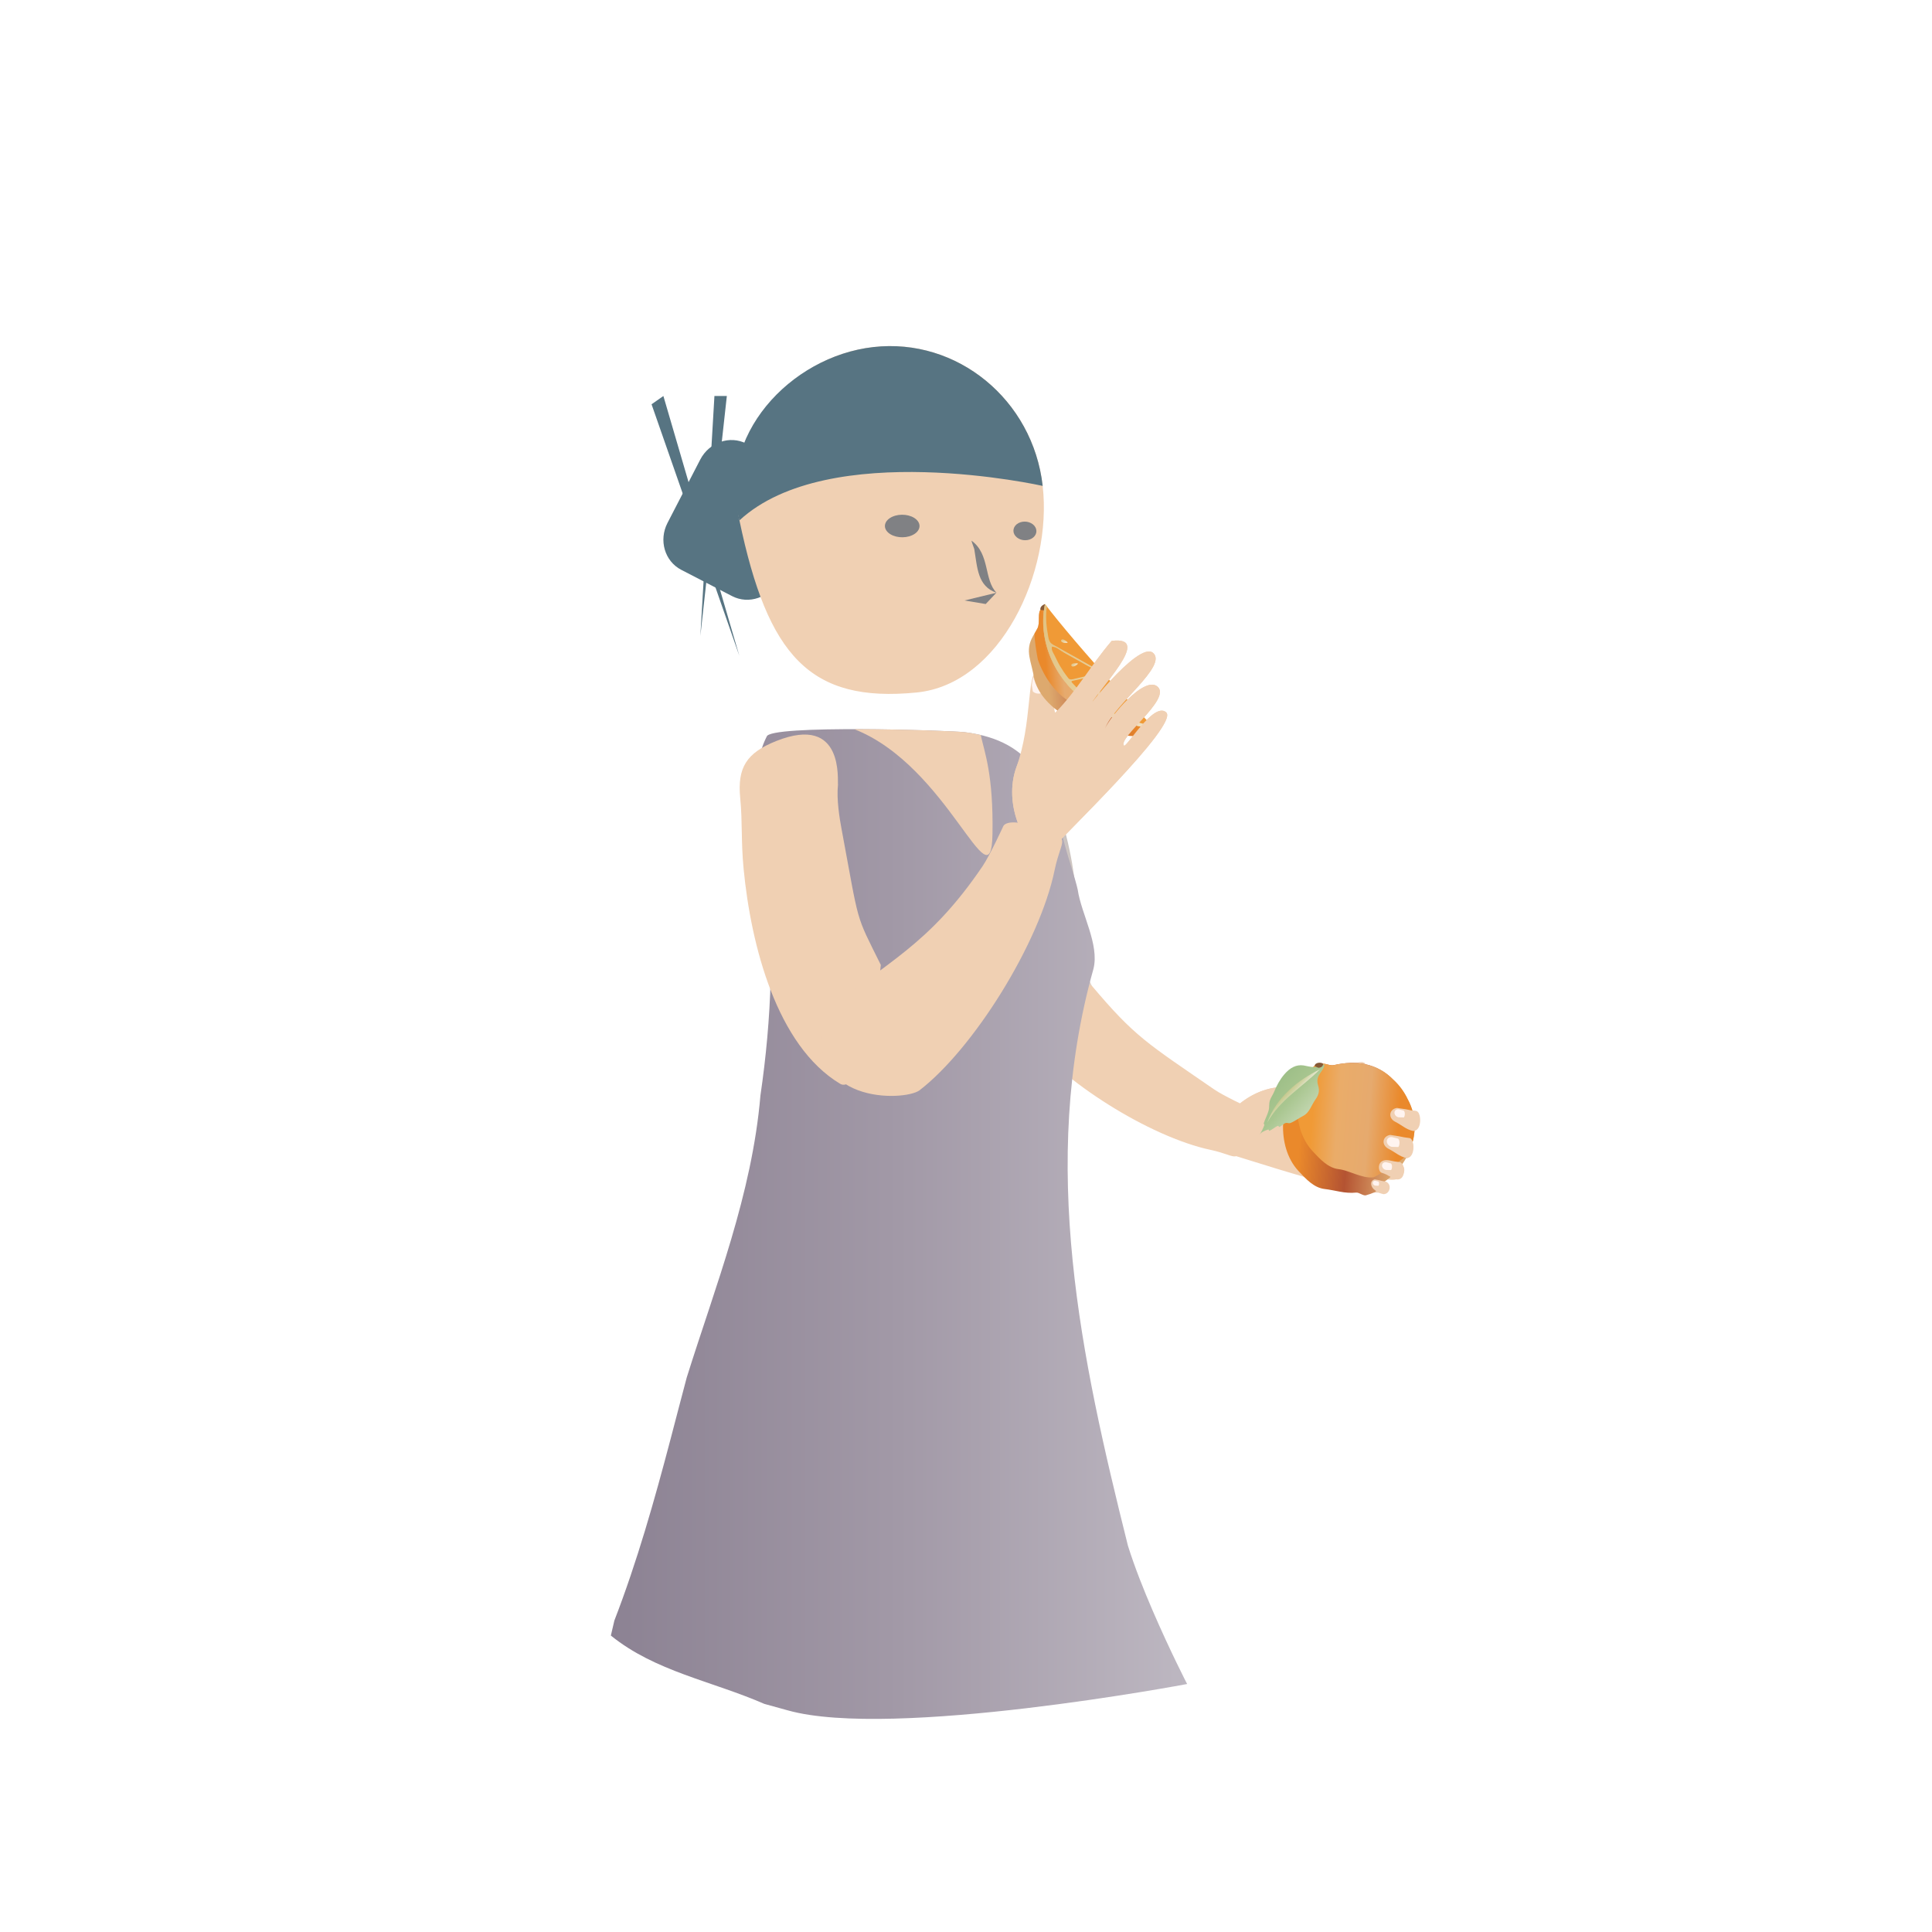
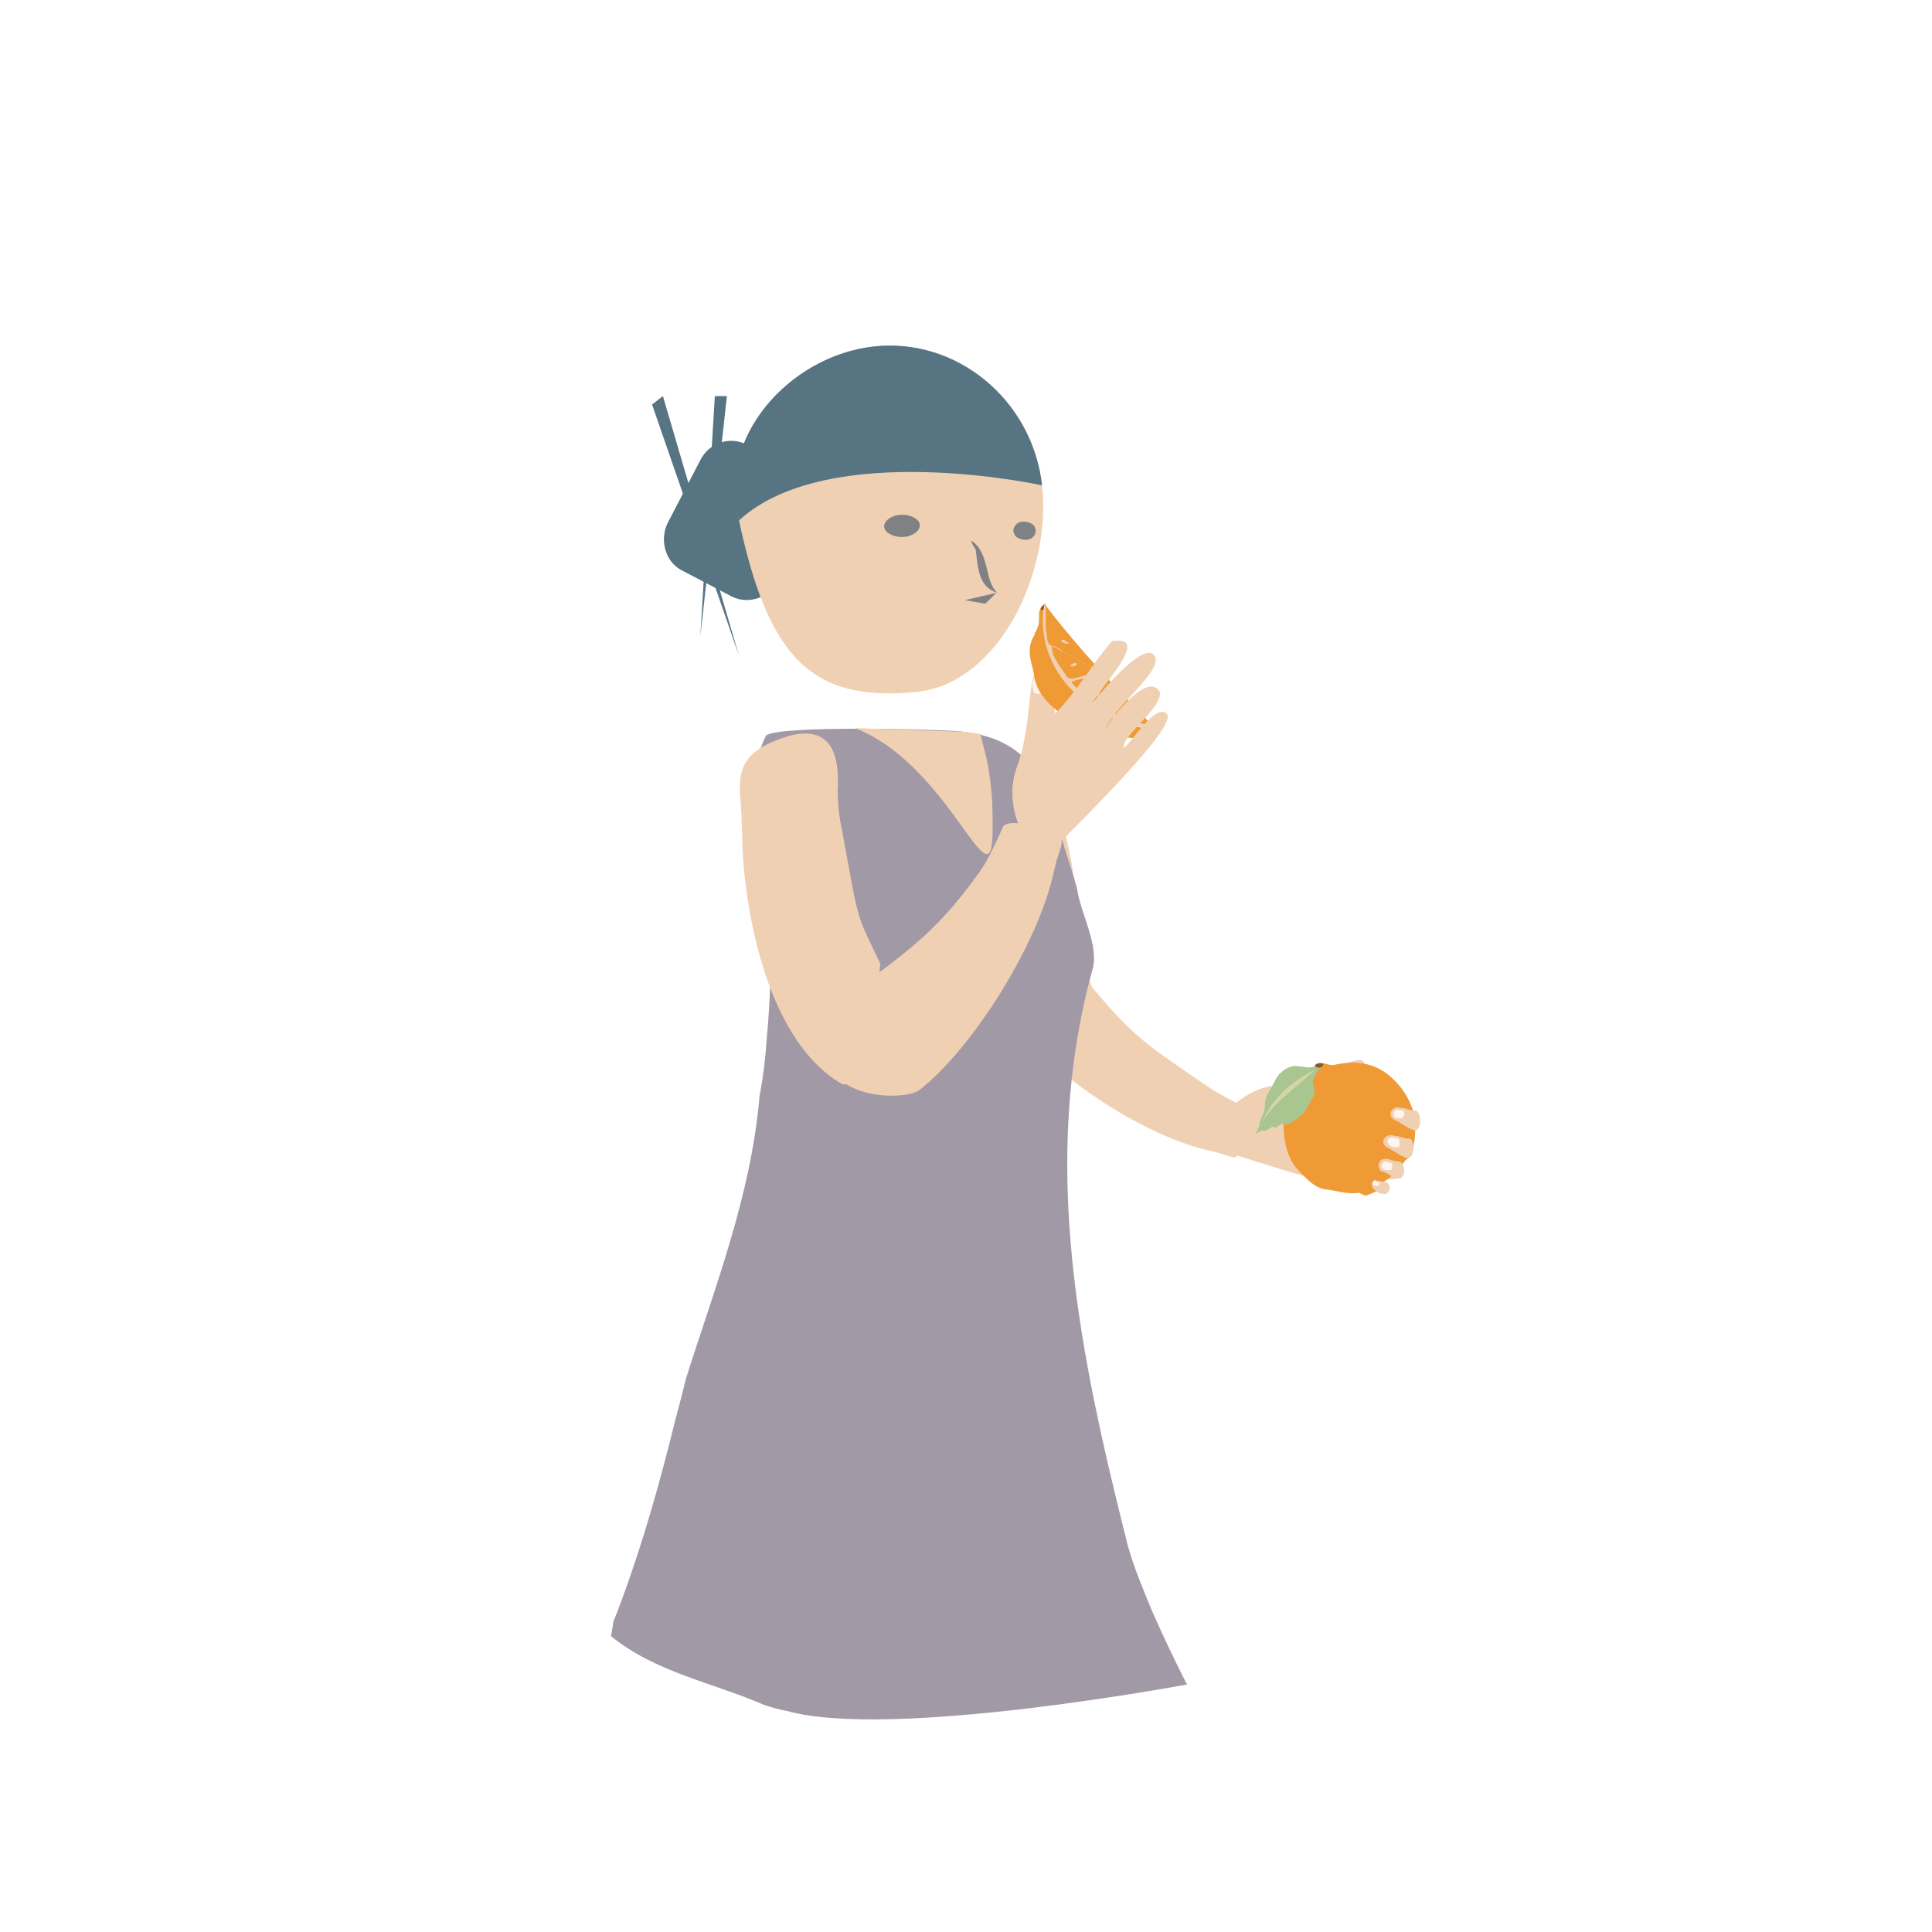
- <svg xmlns="http://www.w3.org/2000/svg" version="1.1" x="0px" y="0px" width="160px" height="160px" viewBox="0 0 160 160" enable-background="new 0 0 160 160" xml:space="preserve">
-   <linearGradient id="SVGID_1_" gradientUnits="userSpaceOnUse" x1="860.77" y1="-300.875" x2="872.15" y2="-300.875" gradientTransform="matrix(-0.9216 0.388 0.388 0.9216 1001.177 16.8659)">
-     <stop offset="0" style="stop-color:#B3B5B9" />
-     <stop offset="0.008" style="stop-color:#B5B6BA" />
-     <stop offset="0.097" style="stop-color:#CAC3C0" />
-     <stop offset="0.196" style="stop-color:#D9CCC4" />
-     <stop offset="0.315" style="stop-color:#E1D1C6" />
-     <stop offset="0.5" style="stop-color:#E4D3C7" />
-     <stop offset="0.731" style="stop-color:#E3D0C4" />
-     <stop offset="0.923" style="stop-color:#E0C7B9" />
-     <stop offset="1" style="stop-color:#DEC2B3" />
-   </linearGradient>
-   <path fill="url(#SVGID_1_)" d="M87.764,87.973c-6.157-3.702-9.077-14.558-8.389-19.213     c0.32-2.171,1.716-4.414,3.842-5.259c4.882-1.94,4.343,2.884,4.401,3.114     c-0,0.002,0.088,0.478,0.322,1.277c2.086,7.115,0.614,9.983,2.476,13.738     C89.835,87.464,88.787,88.588,87.764,87.973z" />
-   <path fill="#F0D0B3" d="M85.049,85.758c2.841,3.738,10.116,8.386,15.215,9.473     c2.379,0.508,2.062,1.286,2.932-1.095c0.623-1.701,0.387-2.285,0.17-2.434     c-0.002-0.002-2.047-0.954-2.806-1.476c-5.586-3.848-6.564-4.35-10.146-8.597     C84.132,79.975,84.27,84.692,85.049,85.758z" />
-   <path fill="#F0D0B3" d="M117.329,92.023c0.153,0.83,0.061,1.434-0.32,1.635     c-1.006,0.041-3.412-0.702-4.99-0.748c-0.654-0.248,3.184,0.45,4.77,1.467     c0.461,0.296,0.204,1.492-0.284,1.539c-1.501,0.148-4.31-0.884-4.962-1.079     c0.809,0.176,5.098,0.796,4.735,2.226c-0.473,1.868-4.919-1.009-5.26-0.309     c-0.125,0.252,4.127,0.485,3.807,1.746c-0.349,1.381-12.574-2.905-14.16-3.252     c-0.415-1.765,2.005-4.81,5.033-5.192c3.606-0.453,6.927-2.622,7.354-1.965     c0.961,1.478-1.672,2.126-2.206,2.73C113.268,91.559,117.329,92.023,117.329,92.023z" />
-   <path fill="#F0D0B3" d="M105.7,90.058c-1.174,0.149-2.254,0.698-3.116,1.418     c0.231,0.235,0.482,0.455,0.761,0.652c2.432,1.71,5.791,1.127,7.502-1.305     c0.534-0.604,3.167-1.252,2.206-2.73C112.627,87.435,109.306,89.605,105.7,90.058z" />
-   <path fill="#FFF4F0" d="M111.897,89.215l0.334,0.024c0.301-0.121,0.71-0.569,0.565-0.929     c-0.144-0.358-0.544-0.196-0.846-0.073l-0.376,0.272C111.503,88.64,111.541,89.105,111.897,89.215z" />
-   <linearGradient id="SVGID_2_" gradientUnits="userSpaceOnUse" x1="331.285" y1="118.581" x2="323.678" y2="120.805" gradientTransform="matrix(0.9364 0.3509 -0.3509 0.9364 -152.9791 -133.5536)">
-     <stop offset="0" style="stop-color:#DDA96E" />
-     <stop offset="0.158" style="stop-color:#D2915E" />
-     <stop offset="0.489" style="stop-color:#B55533" />
-     <stop offset="0.5" style="stop-color:#B45332" />
-     <stop offset="1" style="stop-color:#EA892B" />
-   </linearGradient>
-   <path fill="url(#SVGID_2_)" d="M116.569,91.011c1.394,2.524,0.168,5.599-2.174,7.017     c-0.215,0.13-0.316,0.608-0.549,0.707c-0.234,0.101-0.476,0.186-0.727,0.255     c-0.222,0.059-0.576-0.255-0.808-0.224c-0.946,0.099-1.743-0.2-2.614-0.298     c-0.873-0.102-1.519-0.796-2.167-1.495c-0.971-1.045-1.321-2.539-1.271-3.883     c0.248-1.271,0.496-2.54,1.468-3.312c0.17-0.123,0.326-0.25,0.473-0.377     c0.344-0.297,0.397-1.073,0.74-1.16c0.045-0.012,0.37-0.087,0.418-0.109     c0.382-0.143,0.733,0.164,1.123,0.073c1.764-0.404,3.55-0.184,4.921,1.223     C115.891,89.879,116.285,90.419,116.569,91.011z" />
-   <linearGradient id="SVGID_3_" gradientUnits="userSpaceOnUse" x1="331.211" y1="117.817" x2="324.336" y2="119.827" gradientTransform="matrix(0.9364 0.3509 -0.3509 0.9364 -152.9791 -133.5536)">
-     <stop offset="0" style="stop-color:#EA892B" />
-     <stop offset="0.058" style="stop-color:#E98F37" />
-     <stop offset="0.348" style="stop-color:#E6AA6E" />
-     <stop offset="0.708" style="stop-color:#EAAC69" />
-     <stop offset="1" style="stop-color:#F09A36" />
-   </linearGradient>
-   <path fill="url(#SVGID_3_)" d="M116.569,91.011c-0.284-0.592-0.678-1.132-1.168-1.583     c-1.371-1.407-3.156-1.627-4.921-1.223c-0.39,0.091-0.741-0.216-1.123-0.073     c-0.047,0.022-0.373,0.098-0.418,0.109c-0.342,0.088-0.395,0.863-0.74,1.16     c-0.104,0.088-0.213,0.178-0.329,0.267c-0.201,0.556-0.321,1.167-0.441,1.778     c-0.05,1.346,0.299,2.839,1.27,3.886c0.648,0.696,1.295,1.393,2.167,1.493     c0.871,0.099,1.912,0.78,2.859,0.68c0.234-0.031,1.625-0.992,1.84-1.121     c0.387-0.235,0.744-0.516,1.063-0.832C117.302,94.144,117.381,92.484,116.569,91.011z" />
-   <linearGradient id="SVGID_4_" gradientUnits="userSpaceOnUse" x1="50.227" y1="-1229.618" x2="53.772" y2="-1229.618" gradientTransform="matrix(-0.7399 -0.6727 0.6727 -0.7399 972.5626 -783.8265)">
-     <stop offset="0" style="stop-color:#C1D5AE" />
-     <stop offset="0.5" style="stop-color:#A9C690" />
-     <stop offset="1" style="stop-color:#9EBF88" />
-   </linearGradient>
-   <path fill="url(#SVGID_4_)" d="M105.521,90.41c-0.065,0.164-0.293,0.535-0.345,0.698     c-0.113,0.358-0.027,0.511-0.117,0.871c-0.068,0.272-0.307,0.749-0.391,1.016     c-0.043,0.141,0.081,0.072,0.029,0.211c-0.101,0.265-0.229,0.525-0.392,0.769     c0.154-0.23,0.442-0.337,0.708-0.428c0.106-0.035,0.037,0.138,0.127,0.1     c0.168-0.07,0.509-0.342,0.679-0.407c0.108-0.042,0.045,0.126,0.154,0.085     c0.095-0.034,0.362-0.275,0.457-0.309c0.211-0.075,0.249,0.057,0.458-0.023     c0.29-0.111,0.752-0.437,1.035-0.58c0.52-0.258,0.665-0.862,1.021-1.364     c0.307-0.431,0.337-0.773,0.219-1.148c-0.284-0.908,0.496-1.147,0.526-1.767     c-0.287,0.124-0.571,0.23-0.862,0.234c-0.305,0.004-0.579-0.088-0.868-0.133     c-0.611-0.093-1.136,0.197-1.597,0.739C105.988,89.413,105.725,89.903,105.521,90.41z" />
-   <linearGradient id="SVGID_5_" gradientUnits="userSpaceOnUse" x1="51.867" y1="-1229.312" x2="52.62" y2="-1229.312" gradientTransform="matrix(-0.7399 -0.6727 0.6727 -0.7399 972.5626 -783.8265)">
-     <stop offset="0" style="stop-color:#E5E7CE" />
-     <stop offset="0.5" style="stop-color:#D2D5A7" />
-     <stop offset="0.543" style="stop-color:#D1D4A4" />
-     <stop offset="1" style="stop-color:#C5C88D" />
-   </linearGradient>
-   <path fill="url(#SVGID_5_)" d="M109.318,88.553c-1.852,0.899-3.633,2.357-4.371,4.421     C105.99,91.074,107.85,90.03,109.318,88.553L109.318,88.553z" />
-   <path fill="#865936" d="M109.285,88.413c-0.112,0.074-0.415-0.146-0.415-0.146     c0.044-0.306,0.573-0.306,0.696-0.174C109.592,88.255,109.448,88.39,109.285,88.413z" />
-   <path fill="#F0D0B3" d="M117.306,92.016c-0.33-0.036-0.625-0.092-0.899-0.154     c-0.239-0.037-0.48-0.074-0.721-0.109c-0.643,0.105-0.755,0.828-0.148,1.143     c0.606,0.315,0.905,0.634,1.471,0.763C117.797,93.71,117.723,92.092,117.306,92.016z" />
-   <path fill="#F0D0B3" d="M116.747,94.253c-0.33-0.036-0.625-0.093-0.899-0.154     c-0.239-0.037-0.479-0.074-0.72-0.11c-0.644,0.105-0.754,0.828-0.148,1.143     c0.607,0.315,0.906,0.635,1.472,0.765C117.238,95.948,117.164,94.329,116.747,94.253z" />
-   <path fill="#F0D0B3" d="M115.939,96.248c-0.329-0.035-0.623-0.093-0.897-0.154     c-1.052-0.175-0.948,0.931-0.627,1.026c0.655,0.196,0.716,0.429,1.282,0.559     C116.485,97.729,116.358,96.324,115.939,96.248z" />
-   <path fill="#F0D0B3" d="M114.771,97.856c-0.219-0.029-0.415-0.074-0.597-0.125     c-0.159-0.032-0.159-0.031-0.32-0.06c-0.431,0.105-0.378,0.627,0.022,0.9     c0.4,0.274,0.307,0.213,0.683,0.322C115.084,98.927,115.331,98.102,114.771,97.856z" />
-   <path fill="#FFF4F0" d="M114.15,97.85l-0.24-0.059c-0.119-0.022-0.218,0.051-0.223,0.162     c-0.005,0.11,0.089,0.217,0.207,0.237l0.263,0.008C114.2,98.177,114.252,97.936,114.15,97.85z" />
-   <path fill="#FFF4F0" d="M115.188,96.349l-0.381-0.097c-0.188-0.033-0.346,0.083-0.355,0.258     c-0.007,0.176,0.142,0.345,0.33,0.379l0.417,0.011C115.268,96.867,115.352,96.485,115.188,96.349z" />
-   <path fill="#FFF4F0" d="M115.781,94.296l-0.482-0.123c-0.238-0.042-0.44,0.104-0.45,0.327     c-0.009,0.222,0.18,0.436,0.418,0.479l0.529,0.013C115.882,94.953,115.989,94.467,115.781,94.296z" />
-   <path fill="#FFF4F0" d="M116.244,91.972l-0.394-0.099c-0.194-0.035-0.359,0.083-0.367,0.265     c-0.007,0.182,0.146,0.357,0.341,0.391l0.432,0.011C116.326,92.508,116.414,92.113,116.244,91.972z" />
-   <path fill="#577482" d="M55.281,43.303c-0.744,1.438-0.234,3.178,1.137,3.887l4.218,2.181     c1.372,0.709,3.086,0.118,3.83-1.32l2.71-5.242c0.743-1.438,0.234-3.178-1.137-3.887     l-4.219-2.181c-1.371-0.709-3.086-0.118-3.829,1.32L55.281,43.303z" />
-   <path fill="#F0D0B3" d="M61.237,43.096c-1.469-7.032,4.151-13.566,11.089-14.354     c6.935-0.79,13.215,4.359,14.025,11.498c0.813,7.14-3.489,16.421-10.435,17.109     C67.07,58.226,63.581,54.311,61.237,43.096z" />
-   <path fill="#808184" d="M73.545,44.097c-0.454-0.422-0.298-1.005,0.35-1.301     c0.647-0.295,1.542-0.191,1.996,0.231c0.455,0.421,0.297,1.004-0.35,1.299     C74.894,44.622,73.999,44.519,73.545,44.097z" />
-   <path fill="#808184" d="M84.096,44.392c-0.298-0.355-0.189-0.833,0.243-1.068     c0.432-0.234,1.026-0.136,1.324,0.22c0.298,0.356,0.189,0.834-0.244,1.069     C84.987,44.847,84.394,44.748,84.096,44.392z" />
-   <linearGradient id="SVGID_6_" gradientUnits="userSpaceOnUse" x1="273.065" y1="101.369" x2="320.789" y2="101.369" gradientTransform="matrix(-1 0 0 1 371.3779 0)">
-     <stop offset="0" style="stop-color:#BDB7C1" />
-     <stop offset="0.5" style="stop-color:#A299A7" />
-     <stop offset="1" style="stop-color:#8C8293" />
-   </linearGradient>
-   <path fill="url(#SVGID_6_)" d="M50.589,135.45c3.676,2.977,8.34,3.754,12.711,5.659     c0.632,0.169,1.282,0.35,1.946,0.537c8.642,2.429,33.067-2.183,33.067-2.183     s-1.393-2.688-2.854-6.077c-0.731-1.695-1.479-3.565-2.047-5.372     c-3.866-15.462-7.4-31.62-2.856-47.779c0.505-2.02-1.01-4.545-1.303-6.552     c-0.156-0.76-0.874-2.942-1.053-3.647c-1.251-4.941-2.516-8.679-8.285-9.397     c-1.206-0.15-16.271-0.646-16.422,0.371c-0.001,0.007-1.199,2.062-0.837,5.656     c1.263,6.437,1.455,12.886,0.885,19.276c-0.142,1.598-0.333,3.192-0.565,4.782     c-0.697,8.195-3.727,15.769-6.105,23.359c-0.448,1.677-0.886,3.378-1.333,5.077     c-1.341,5.096-2.771,10.162-4.659,15.049C50.69,135.009,50.589,135.45,50.589,135.45z" />
-   <path fill="none" d="M65.815,60.513c-4.79,1.272-3.16,6.152-5.053,9.522" />
-   <path fill="#577482" d="M61.237,43.096c-1.927-6.915,4.151-13.566,11.089-14.354     c6.935-0.79,13.215,4.359,14.025,11.498C86.351,40.24,68.641,36.26,61.237,43.096z" />
-   <path fill="#808184" d="M80.462,44.778c1.54,1.126,1.009,3.251,2.071,4.313     c-1.594-0.531-1.594-2.125-1.848-3.623C80.535,45.057,80.44,44.783,80.462,44.778z" />
-   <polygon fill="#577482" points="53.959,33.48 54.939,32.795 61.228,54.31" />
-   <polygon fill="#577482" points="59.166,32.795 60.194,32.795 58.001,52.666" />
-   <polygon fill="#808184" points="81.632,50.023 82.512,49.091 79.875,49.729" />
-   <path fill="#F0D0B3" d="M79.914,60.639c0.462,0.057,0.892,0.139,1.307,0.232     c0.301,1.411,1.059,3.252,0.972,8.218c-0.107,6.068-3.645-5.656-11.45-8.703     C74.847,60.387,79.283,60.56,79.914,60.639z" />
-   <path fill="#F0D0B3" d="M69.569,89.75c-5.237-3.149-7.377-11.446-7.987-17.804     c-0.222-2.313-0.084-3.838-0.281-5.854c-0.247-2.534,0.526-3.748,2.993-4.728     c5.663-2.251,5.038,3.345,5.105,3.612c-0.131,1.232,0.127,2.781,0.304,3.73     c1.503,8.059,1.083,6.85,3.243,11.205C72.274,86.677,70.755,90.464,69.569,89.75z" />
-   <path fill="#F0D0B3" d="M92.065,53.075c-1.771,2.077-2.81,4.031-4.679,5.963     c-0.313-0.797,0.349-3.6-1.515-3.406c-0.829,0.085-0.384,4.275-1.698,7.905     c-1.105,3.049,0.604,6.811,2.474,7.271c1.096-1.33,11.063-10.819,9.927-11.817     c-1.038-0.913-3.315,2.996-3.493,2.756c-0.498-0.662,3.816-3.768,2.837-4.827     c-1.063-1.151-4.091,2.577-4.397,3.403c0.729-1.969,5.202-5.174,3.973-6.252     c-1.223-1.077-6.276,5.515-5.565,4.87C91.048,56.898,95.546,52.647,92.065,53.075" />
-   <path fill="#FFF4F0" d="M86.388,57.29l0.193-0.317c0.032-0.357-0.202-0.985-0.629-1.023     c-0.427-0.037-0.466,0.437-0.498,0.795l0.078,0.508C85.626,57.388,86.101,57.585,86.388,57.29z" />
-   <path fill="#F0D0B3" d="M76.149,90.296c4.439-3.42,9.931-12.138,11.189-18.232     c0.589-2.844,1.52-2.471-1.328-3.492c-2.034-0.731-2.731-0.443-2.906-0.184     c-0.002,0.002-1.123,2.451-1.741,3.361c-4.551,6.697-8.003,7.871-13.044,12.179     C66.392,91.439,74.881,91.234,76.149,90.296z" />
-   <path fill="#F09A36" d="M86.541,50.023c1.12,1.489,3.542,4.351,6.109,7.144     c0.687,0.752,1.353,1.468,1.958,2.1c0.4,0.422,0.747,0.781,1.048,1.085     c0,0,0,0.001,0.001,0.001c-0.001,0-0.002,0-0.002,0c-0.596-0.043-1.221-0.159-1.873-0.358     c-1.025-0.261-2.011-0.694-2.912-1.258C87.376,56.762,85.891,53.073,86.541,50.023z" />
-   <linearGradient id="SVGID_7_" gradientUnits="userSpaceOnUse" x1="214.178" y1="-54.091" x2="207.313" y2="-52.084" gradientTransform="matrix(-0.9307 0.3657 0.3657 0.9307 305.8645 27.9416)">
-     <stop offset="0" style="stop-color:#DDA96E" />
-     <stop offset="0.158" style="stop-color:#D2915E" />
-     <stop offset="0.489" style="stop-color:#B55533" />
-     <stop offset="0.5" style="stop-color:#B45332" />
-     <stop offset="1" style="stop-color:#EA892B" />
-   </linearGradient>
-   <path fill="url(#SVGID_7_)" d="M85.655,56.277c-0.209-1.519-0.835-2.34-0.098-3.612     c0.133-0.211,0.251-0.418,0.358-0.621c0.251-0.477-0.027-1.355,0.313-1.6     c0.027-0.02,0.161-0.112,0.269-0.19c-0.53,3.003,0.966,6.558,4.372,8.484     c0.901,0.564,1.887,0.997,2.912,1.258c0.652,0.199,1.277,0.314,1.873,0.358     c-0.054,0.043-0.107,0.089-0.163,0.131c-0.221,0.163-0.992,0.401-1.274,0.452     c-0.478,0.086-1.09-0.066-1.574-0.098c-0.862-0.056-1.087-0.237-1.884-0.41     c-0.757-0.165-1.246-0.417-1.931-0.786C87.34,58.844,86.114,57.804,85.655,56.277z" />
-   <linearGradient id="SVGID_8_" gradientUnits="userSpaceOnUse" x1="213.938" y1="-55.078" x2="210.238" y2="-53.996" gradientTransform="matrix(-0.9307 0.3657 0.3657 0.9307 305.8645 27.9416)">
-     <stop offset="0" style="stop-color:#EA892B" />
-     <stop offset="0.058" style="stop-color:#E98F37" />
-     <stop offset="0.348" style="stop-color:#E6AA6E" />
-     <stop offset="0.708" style="stop-color:#EAAC69" />
-     <stop offset="1" style="stop-color:#F09A36" />
-   </linearGradient>
-   <path fill="url(#SVGID_8_)" d="M85.952,54.631c-0.132-0.725-0.265-1.45-0.284-2.151     c0.089-0.147,0.171-0.294,0.247-0.436c0.251-0.477-0.027-1.355,0.313-1.6     c0.027-0.02,0.161-0.112,0.269-0.19c-0.53,3.003,0.966,6.558,4.372,8.484     c0.231,0.144,0.467,0.28,0.708,0.406c-0.843,0.034-1.692-0.373-2.542-0.78     C87.513,57.632,86.481,56.137,85.952,54.631z" />
-   <path fill="#865936" d="M86.452,50.546c-0.141-0.006-0.288-0.043-0.288-0.043     c-0.054-0.228,0.164-0.403,0.379-0.476C86.506,50.198,86.475,50.371,86.452,50.546z" />
-   <linearGradient id="SVGID_9_" gradientUnits="userSpaceOnUse" x1="-1463.941" y1="-1408.352" x2="-1463.59" y2="-1407.955" gradientTransform="matrix(-0.8568 0.1749 0.0984 1.147 -1023.277 1929.147)">
-     <stop offset="0" style="stop-color:#F1E2C5" />
-     <stop offset="0.5" style="stop-color:#E7CF9B" />
-     <stop offset="0.543" style="stop-color:#E6CE98" />
-     <stop offset="1" style="stop-color:#E1C281" />
-   </linearGradient>
-   <path fill="url(#SVGID_9_)" d="M92.158,58.126c0.025,0.226,0.256,0.273,0.316,0.057     c0.028-0.251-0.075-0.421-0.178-0.59c-0.043-0.07-0.102,0.098-0.11,0.209     C92.164,57.925,92.154,58.061,92.158,58.126z" />
-   <linearGradient id="SVGID_10_" gradientUnits="userSpaceOnUse" x1="-6.038" y1="-3448.537" x2="-5.745" y2="-3448.207" gradientTransform="matrix(-0.7581 -0.4358 -0.6852 0.9251 -2276.853 3244.333)">
-     <stop offset="0" style="stop-color:#F1E2C5" />
-     <stop offset="0.5" style="stop-color:#E7CF9B" />
-     <stop offset="0.543" style="stop-color:#E6CE98" />
-     <stop offset="1" style="stop-color:#E1C281" />
-   </linearGradient>
-   <path fill="url(#SVGID_10_)" d="M90.261,56.814c-0.109,0.155,0.009,0.311,0.165,0.21     c0.156-0.142,0.185-0.303,0.214-0.466c0.012-0.067-0.117,0.005-0.184,0.07     C90.375,56.692,90.294,56.772,90.261,56.814z" />
-   <linearGradient id="SVGID_11_" gradientUnits="userSpaceOnUse" x1="4986.846" y1="-4058.281" x2="4987.114" y2="-4057.978" gradientTransform="matrix(0.2137 -0.848 -1.0763 -0.4084 -5345.361 2624.739)">
-     <stop offset="0" style="stop-color:#F1E2C5" />
-     <stop offset="0.5" style="stop-color:#E7CF9B" />
-     <stop offset="0.543" style="stop-color:#E6CE98" />
-     <stop offset="1" style="stop-color:#E1C281" />
-   </linearGradient>
-   <path fill="url(#SVGID_11_)" d="M88.075,52.965c-0.163-0.057-0.272,0.085-0.143,0.198     c0.163,0.103,0.314,0.088,0.464,0.073c0.062-0.006-0.034-0.103-0.107-0.145     C88.211,53.035,88.121,52.983,88.075,52.965z" />
-   <linearGradient id="SVGID_12_" gradientUnits="userSpaceOnUse" x1="2503.888" y1="-4393.735" x2="2504.156" y2="-4393.433" gradientTransform="matrix(-0.3323 -0.8089 -1.1082 0.3116 -3947.912 3449.595)">
-     <stop offset="0" style="stop-color:#F1E2C5" />
-     <stop offset="0.5" style="stop-color:#E7CF9B" />
-     <stop offset="0.543" style="stop-color:#E6CE98" />
-     <stop offset="1" style="stop-color:#E1C281" />
-   </linearGradient>
-   <path fill="url(#SVGID_12_)" d="M88.842,54.954c-0.165,0.051-0.168,0.23,0.002,0.245     c0.192-0.015,0.304-0.116,0.416-0.218c0.047-0.042-0.088-0.062-0.172-0.052     C88.993,54.929,88.89,54.942,88.842,54.954z" />
-   <path fill="none" d="M88.858,56.376c0.369-0.073,0.74-0.161,1.106-0.252     c0.246-0.061,0.5-0.104,0.745-0.171c0.095-0.026,0.22-0.103,0.321-0.089     c0.248,0.037,0.188,0.301,0.144,0.457c-0.062,0.22-0.089,0.443-0.137,0.666     c-0.071,0.331-0.142,0.661-0.21,0.993c-0.043,0.209-0.22,0.148-0.303,0.092     c-0.663-0.454-1.242-0.972-1.737-1.535C88.752,56.497,88.669,56.413,88.858,56.376z" />
-   <path fill="none" d="M88.137,54.063c0.651,0.362,1.301,0.725,1.951,1.088     c0.21,0.116,0.434,0.208,0.643,0.331c0.399,0.236,0.135,0.299-0.2,0.377     c-0.561,0.131-1.122,0.261-1.683,0.392c-0.213,0.05-0.313-0.012-0.365-0.078     c-0.142-0.18-0.278-0.365-0.406-0.556c-0.099-0.146-0.194-0.297-0.284-0.449     c-0.179-0.303-0.321-0.62-0.481-0.933c-0.111-0.216-0.261-0.425-0.189-0.686     C87.524,53.583,87.798,53.874,88.137,54.063z" />
-   <path fill="none" d="M91.293,55.67c-0.139-0.078-0.279-0.156-0.419-0.234     c-0.302-0.17-0.603-0.339-0.904-0.508c-0.372-0.209-0.743-0.417-1.114-0.625     c-0.351-0.197-0.702-0.394-1.053-0.591c-0.141-0.079-0.28-0.166-0.426-0.237     c-0.213-0.104-0.391-0.212-0.483-0.441c-0.079-0.194-0.093-0.408-0.13-0.612     c-0.068-0.37-0.109-0.745-0.121-1.12c-0.006-0.185-0.005-0.37,0.003-0.556     c0.004-0.091,0.01-0.182,0.017-0.274c0.004-0.042,0.05-0.224,0.026-0.254     c0.956,1.248,2.674,3.292,4.606,5.454C91.294,55.671,91.293,55.671,91.293,55.67z" />
-   <linearGradient id="SVGID_13_" gradientUnits="userSpaceOnUse" x1="1128.827" y1="-2885.344" x2="1141.735" y2="-2885.344" gradientTransform="matrix(-0.8819 -0.4714 -0.4714 0.8819 -268.051 3135.322)">
-     <stop offset="0" style="stop-color:#F1E2C5" />
-     <stop offset="0.5" style="stop-color:#E7CF9B" />
-     <stop offset="0.543" style="stop-color:#E6CE98" />
-     <stop offset="1" style="stop-color:#E1C281" />
-   </linearGradient>
-   <path fill="url(#SVGID_13_)" d="M86.541,50.023c-0.65,3.05,0.835,6.739,4.328,8.716     c0.901,0.564,1.887,0.997,2.912,1.258c0.652,0.199,1.277,0.314,1.873,0.358     c-0.083-0.086-0.172-0.177-0.264-0.271c-0.405-0.066-0.821-0.161-1.25-0.294     c-1.033-0.271-2.03-0.716-2.941-1.292c-0.167-0.105-0.303-0.219-0.28-0.435     c0.018-0.172,0.085-0.33,0.119-0.499c0.08-0.395,0.18-0.79,0.242-1.188     c0.024-0.158,0.014-0.385,0.214-0.409c0.02-0.002,0.042-0.001,0.064,0.002     c-0.089-0.099-0.177-0.197-0.265-0.295c-0.001,0-0.002-0-0.002-0.001     c-0.139-0.078-0.279-0.156-0.419-0.234c-0.302-0.17-0.603-0.339-0.904-0.508     c-0.372-0.209-0.743-0.417-1.114-0.625c-0.351-0.197-0.702-0.394-1.053-0.591     c-0.141-0.079-0.28-0.166-0.426-0.237c-0.213-0.104-0.391-0.212-0.483-0.441     c-0.079-0.194-0.093-0.408-0.13-0.612c-0.068-0.37-0.109-0.745-0.121-1.12     c-0.006-0.185-0.005-0.37,0.003-0.556c0.004-0.091,0.01-0.182,0.017-0.274     c0.004-0.042,0.05-0.224,0.026-0.254C86.638,50.151,86.588,50.086,86.541,50.023z M88.858,56.376     c0.369-0.073,0.74-0.161,1.106-0.252c0.246-0.061,0.5-0.104,0.745-0.171     c0.095-0.026,0.22-0.103,0.321-0.089c0.248,0.037,0.188,0.301,0.144,0.457     c-0.062,0.22-0.089,0.443-0.137,0.666c-0.071,0.331-0.142,0.661-0.21,0.993     c-0.043,0.209-0.22,0.148-0.303,0.092c-0.663-0.454-1.242-0.972-1.737-1.535     C88.752,56.497,88.669,56.413,88.858,56.376z M87.122,53.548c0.403,0.035,0.677,0.326,1.015,0.514     c0.651,0.362,1.301,0.725,1.951,1.088c0.21,0.116,0.434,0.208,0.643,0.331     c0.399,0.236,0.135,0.299-0.2,0.377c-0.561,0.131-1.122,0.261-1.683,0.392     c-0.213,0.05-0.313-0.012-0.365-0.078c-0.142-0.18-0.278-0.365-0.406-0.556     c-0.099-0.146-0.194-0.297-0.284-0.449c-0.179-0.303-0.321-0.62-0.481-0.933     C87.2,54.018,87.05,53.81,87.122,53.548z" />
-   <path fill="#F09A36" d="M86.689,50.218c-0.051-0.067-0.101-0.132-0.148-0.195     C86.588,50.086,86.638,50.151,86.689,50.218L86.689,50.218z" />
-   <path fill="#F0D0B3" d="M92.065,53.075c-1.771,2.077-2.81,4.031-4.679,5.963     c-0.313-0.797-1.899,0.869-3.213,4.499c-1.105,3.049,0.604,6.811,2.474,7.271     c1.096-1.33,11.063-10.819,9.927-11.817c-1.038-0.913-3.315,2.996-3.493,2.756     c-0.498-0.662,3.816-3.768,2.837-4.827c-1.063-1.151-4.091,2.577-4.397,3.403     c0.729-1.969,5.202-5.174,3.973-6.252c-1.223-1.077-6.276,5.515-5.565,4.87     C91.048,56.898,95.546,52.647,92.065,53.075" />
+ <svg xmlns="http://www.w3.org/2000/svg" version="1.1" width="160px" height="160px" viewBox="-219 321 160 160">
+   <path fill="#f0d0b3" d="M-131.2,409c-6.2-3.7-9.1-14.6-8.4-19.2c0.3-2.2,1.7-4.4,3.8-5.3c4.9-1.9,4.3,2.9,4.4,3.1 c0,0,0.1,0.5,0.3,1.3c2.1,7.1,0.6,10,2.5,13.7C-129.2,408.5-130.2,409.6-131.2,409z" />
+   <path fill="#F0D0B3" d="M-134,406.8c2.8,3.7,10.1,8.4,15.2,9.5c2.4,0.5,2.1,1.3,2.9-1.1c0.6-1.7,0.4-2.3,0.2-2.4c0,0-2-1-2.8-1.5 c-5.6-3.8-6.6-4.4-10.1-8.6C-134.9,401-134.7,405.7-134,406.8z" />
+   <path fill="#F0D0B3" d="M-101.7,413c0.2,0.8,0.1,1.4-0.3,1.6c-1,0-3.4-0.7-5-0.7c-0.7-0.2,3.2,0.4,4.8,1.5c0.5,0.3,0.2,1.5-0.3,1.5 c-1.5,0.1-4.3-0.9-5-1.1c0.8,0.2,5.1,0.8,4.7,2.2c-0.5,1.9-4.9-1-5.3-0.3c-0.1,0.3,4.1,0.5,3.8,1.7c-0.3,1.4-12.6-2.9-14.2-3.3 c-0.4-1.8,2-4.8,5-5.2c3.6-0.5,6.9-2.6,7.4-2c1,1.5-1.7,2.1-2.2,2.7C-105.7,412.6-101.7,413-101.7,413z" />
+   <path fill="#F0D0B3" d="M-113.3,411.1c-1.2,0.1-2.3,0.7-3.1,1.4c0.2,0.2,0.5,0.5,0.8,0.7c2.4,1.7,5.8,1.1,7.5-1.3 c0.5-0.6,3.2-1.3,2.2-2.7C-106.4,408.4-109.7,410.6-113.3,411.1z" />
+   <path fill="#FFF4F0" d="M-107.1,410.2l0.3,0c0.3-0.1,0.7-0.6,0.6-0.9c-0.1-0.4-0.5-0.2-0.8-0.1l-0.4,0.3 C-107.5,409.6-107.5,410.1-107.1,410.2z" />
+   <path fill="#F09A36" d="M-102.4,412c1.4,2.5,0.2,5.6-2.2,7c-0.2,0.1-0.3,0.6-0.5,0.7c-0.2,0.1-0.5,0.2-0.7,0.3 c-0.2,0.1-0.6-0.3-0.8-0.2c-0.9,0.1-1.7-0.2-2.6-0.3c-0.9-0.1-1.5-0.8-2.2-1.5c-1-1-1.3-2.5-1.3-3.9c0.2-1.3,0.5-2.5,1.5-3.3 c0.2-0.1,0.3-0.2,0.5-0.4c0.3-0.3,0.4-1.1,0.7-1.2c0,0,0.4-0.1,0.4-0.1c0.4-0.1,0.7,0.2,1.1,0.1c1.8-0.4,3.5-0.2,4.9,1.2 C-103.1,410.9-102.7,411.4-102.4,412z" />
+   <path fill="#F09A36" d="M-102.4,412c-0.3-0.6-0.7-1.1-1.2-1.6c-1.4-1.4-3.2-1.6-4.9-1.2c-0.4,0.1-0.7-0.2-1.1-0.1 c0,0-0.4,0.1-0.4,0.1c-0.3,0.1-0.4,0.9-0.7,1.2c-0.1,0.1-0.2,0.2-0.3,0.3c-0.2,0.6-0.3,1.2-0.4,1.8c0,1.3,0.3,2.8,1.3,3.9 c0.6,0.7,1.3,1.4,2.2,1.5c0.9,0.1,1.9,0.8,2.9,0.7c0.2,0,1.6-1,1.8-1.1c0.4-0.2,0.7-0.5,1.1-0.8C-101.7,415.1-101.6,413.5-102.4,412 z" />
+   <path fill="#A9C690" d="M-113.9,411.4c-0.1,0.2-0.3,0.5-0.3,0.7c-0.1,0.4,0,0.5-0.1,0.9c-0.1,0.3-0.3,0.7-0.4,1c0,0.1,0.1,0.1,0,0.2 c-0.1,0.3-0.2,0.5-0.4,0.8c0.2-0.2,0.4-0.3,0.7-0.4c0.1,0,0,0.1,0.1,0.1c0.2-0.1,0.5-0.3,0.7-0.4c0.1,0,0,0.1,0.2,0.1 c0.1,0,0.4-0.3,0.5-0.3c0.2-0.1,0.2,0.1,0.5,0c0.3-0.1,0.8-0.4,1-0.6c0.5-0.3,0.7-0.9,1-1.4c0.3-0.4,0.3-0.8,0.2-1.1 c-0.3-0.9,0.5-1.1,0.5-1.8c-0.3,0.1-0.6,0.2-0.9,0.2c-0.3,0-0.6-0.1-0.9-0.1c-0.6-0.1-1.1,0.2-1.6,0.7 C-113.4,410.4-113.6,410.9-113.9,411.4z" />
+   <path fill="#D2D5A7" d="M-110.1,409.6c-1.9,0.9-3.6,2.4-4.4,4.4C-113.4,412.1-111.5,411-110.1,409.6L-110.1,409.6z" />
+   <path fill="#865936" d="M-109.7,409.4c-0.1,0.1-0.4-0.1-0.4-0.1c0-0.3,0.6-0.3,0.7-0.2C-109.4,409.3-109.6,409.4-109.7,409.4z" />
+   <path fill="#F0D0B3" d="M-101.7,413c-0.3,0-0.6-0.1-0.9-0.2c-0.2,0-0.5-0.1-0.7-0.1c-0.6,0.1-0.8,0.8-0.1,1.1 c0.6,0.3,0.9,0.6,1.5,0.8C-101.2,414.7-101.3,413.1-101.7,413z" />
+   <path fill="#F0D0B3" d="M-102.3,415.3c-0.3,0-0.6-0.1-0.9-0.2c-0.2,0-0.5-0.1-0.7-0.1c-0.6,0.1-0.8,0.8-0.1,1.1 c0.6,0.3,0.9,0.6,1.5,0.8C-101.8,416.9-101.8,415.3-102.3,415.3z" />
+   <path fill="#F0D0B3" d="M-103.1,417.2c-0.3,0-0.6-0.1-0.9-0.2c-1.1-0.2-0.9,0.9-0.6,1c0.7,0.2,0.7,0.4,1.3,0.6 C-102.5,418.7-102.6,417.3-103.1,417.2z" />
+   <path fill="#F0D0B3" d="M-104.2,418.9c-0.2,0-0.4-0.1-0.6-0.1c-0.2,0-0.2,0-0.3-0.1c-0.4,0.1-0.4,0.6,0,0.9c0.4,0.3,0.3,0.2,0.7,0.3 C-103.9,419.9-103.7,419.1-104.2,418.9z" />
+   <path fill="#FFF4F0" d="M-104.9,418.9l-0.2-0.1c-0.1,0-0.2,0.1-0.2,0.2c0,0.1,0.1,0.2,0.2,0.2l0.3,0 C-104.8,419.2-104.7,418.9-104.9,418.9z" />
+   <path fill="#FFF4F0" d="M-103.8,417.3l-0.4-0.1c-0.2,0-0.3,0.1-0.4,0.3c0,0.2,0.1,0.3,0.3,0.4l0.4,0 C-103.7,417.9-103.6,417.5-103.8,417.3z" />
+   <path fill="#FFF4F0" d="M-103.2,415.3l-0.5-0.1c-0.2,0-0.4,0.1-0.4,0.3c0,0.2,0.2,0.4,0.4,0.5l0.5,0 C-103.1,416-103,415.5-103.2,415.3z" />
+   <path fill="#FFF4F0" d="M-102.8,413l-0.4-0.1c-0.2,0-0.4,0.1-0.4,0.3c0,0.2,0.1,0.4,0.3,0.4l0.4,0 C-102.7,413.5-102.6,413.1-102.8,413z" />
+   <path fill="#577482" d="M-163.7,364.3c-0.7,1.4-0.2,3.2,1.1,3.9l4.2,2.2c1.4,0.7,3.1,0.1,3.8-1.3l2.7-5.2c0.7-1.4,0.2-3.2-1.1-3.9 l-4.2-2.2c-1.4-0.7-3.1-0.1-3.8,1.3L-163.7,364.3z" />
+   <path fill="#F0D0B3" d="M-157.8,364.1c-1.5-7,4.2-13.6,11.1-14.4c6.9-0.8,13.2,4.4,14,11.5c0.8,7.1-3.5,16.4-10.4,17.1 C-151.9,379.2-155.4,375.3-157.8,364.1z" />
+   <path fill="#808184" d="M-145.5,365.1c-0.5-0.4-0.3-1,0.4-1.3c0.6-0.3,1.5-0.2,2,0.2c0.5,0.4,0.3,1-0.4,1.3 C-144.1,365.6-145,365.5-145.5,365.1z" />
+   <path fill="#808184" d="M-134.9,365.4c-0.3-0.4-0.2-0.8,0.2-1.1c0.4-0.2,1-0.1,1.3,0.2c0.3,0.4,0.2,0.8-0.2,1.1 C-134,365.8-134.6,365.7-134.9,365.4z" />
+   <path fill="#A299A7" d="M-168.4,456.5c3.7,3,8.3,3.8,12.7,5.7c0.6,0.2,1.3,0.4,1.9,0.5c8.6,2.4,33.1-2.2,33.1-2.2s-1.4-2.7-2.9-6.1 c-0.7-1.7-1.5-3.6-2-5.4c-3.9-15.5-7.4-31.6-2.9-47.8c0.5-2-1-4.5-1.3-6.6c-0.2-0.8-0.9-2.9-1.1-3.6c-1.3-4.9-2.5-8.7-8.3-9.4 c-1.2-0.2-16.3-0.6-16.4,0.4c0,0-1.2,2.1-0.8,5.7c1.3,6.4,1.5,12.9,0.9,19.3c-0.1,1.6-0.3,3.2-0.6,4.8c-0.7,8.2-3.7,15.8-6.1,23.4 c-0.4,1.7-0.9,3.4-1.3,5.1c-1.3,5.1-2.8,10.2-4.7,15C-168.3,456-168.4,456.5-168.4,456.5z" />
+   <path fill="none" d="M-153.2,381.5c-4.8,1.3-3.2,6.2-5.1,9.5" />
+   <path fill="#577482" d="M-157.8,364.1c-1.9-6.9,4.2-13.6,11.1-14.4c6.9-0.8,13.2,4.4,14,11.5C-132.6,361.2-150.4,357.3-157.8,364.1z " />
+   <path fill="#808184" d="M-138.5,365.8c1.5,1.1,1,3.3,2.1,4.3c-1.6-0.5-1.6-2.1-1.8-3.6C-138.5,366.1-138.6,365.8-138.5,365.8z" />
+   <polygon fill="#577482" points="-165,354.5 -164.1,353.8 -157.8,375.3 " />
+   <polygon fill="#577482" points="-159.8,353.8 -158.8,353.8 -161,373.7 " />
+   <polygon fill="#808184" points="-137.4,371 -136.5,370.1 -139.1,370.7 " />
+   <path fill="#F0D0B3" d="M-139.1,381.6c0.5,0.1,0.9,0.1,1.3,0.2c0.3,1.4,1.1,3.3,1,8.2c-0.1,6.1-3.6-5.7-11.4-8.7 C-144.2,381.4-139.7,381.6-139.1,381.6z" />
+   <path fill="#F0D0B3" d="M-149.4,410.7c-5.2-3.1-7.4-11.4-8-17.8c-0.2-2.3-0.1-3.8-0.3-5.9c-0.2-2.5,0.5-3.7,3-4.7 c5.7-2.3,5,3.3,5.1,3.6c-0.1,1.2,0.1,2.8,0.3,3.7c1.5,8.1,1.1,6.8,3.2,11.2C-146.7,407.7-148.2,411.5-149.4,410.7z" />
+   <path fill="#F0D0B3" d="M-126.9,374.1c-1.8,2.1-2.8,4-4.7,6c-0.3-0.8,0.3-3.6-1.5-3.4c-0.8,0.1-0.4,4.3-1.7,7.9 c-1.1,3,0.6,6.8,2.5,7.3c1.1-1.3,11.1-10.8,9.9-11.8c-1-0.9-3.3,3-3.5,2.8c-0.5-0.7,3.8-3.8,2.8-4.8c-1.1-1.2-4.1,2.6-4.4,3.4 c0.7-2,5.2-5.2,4-6.3c-1.2-1.1-6.3,5.5-5.6,4.9C-128,377.9-123.5,373.6-126.9,374.1" />
+   <path fill="#FFF4F0" d="M-132.6,378.3l0.2-0.3c0-0.4-0.2-1-0.6-1c-0.4,0-0.5,0.4-0.5,0.8l0.1,0.5 C-133.4,378.4-132.9,378.6-132.6,378.3z" />
+   <path fill="#F0D0B3" d="M-142.9,411.3c4.4-3.4,9.9-12.1,11.2-18.2c0.6-2.8,1.5-2.5-1.3-3.5c-2-0.7-2.7-0.4-2.9-0.2 c0,0-1.1,2.5-1.7,3.4c-4.6,6.7-8,7.9-13,12.2C-152.6,412.4-144.1,412.2-142.9,411.3z" />
+   <path fill="#F09A36" d="M-132.5,371c1.1,1.5,3.5,4.4,6.1,7.1c0.7,0.8,1.4,1.5,2,2.1c0.4,0.4,0.7,0.8,1,1.1c0,0,0,0,0,0c0,0,0,0,0,0 c-0.6,0-1.2-0.2-1.9-0.4c-1-0.3-2-0.7-2.9-1.3C-131.6,377.8-133.1,374.1-132.5,371z" />
+   <path fill="#F09A36" d="M-133.3,377.3c-0.2-1.5-0.8-2.3-0.1-3.6c0.1-0.2,0.3-0.4,0.4-0.6c0.3-0.5,0-1.4,0.3-1.6c0,0,0.2-0.1,0.3-0.2 c-0.5,3,1,6.6,4.4,8.5c0.9,0.6,1.9,1,2.9,1.3c0.7,0.2,1.3,0.3,1.9,0.4c-0.1,0-0.1,0.1-0.2,0.1c-0.2,0.2-1,0.4-1.3,0.5 c-0.5,0.1-1.1-0.1-1.6-0.1c-0.9-0.1-1.1-0.2-1.9-0.4c-0.8-0.2-1.2-0.4-1.9-0.8C-131.7,379.8-132.9,378.8-133.3,377.3z" />
+   <path fill="#F09A36" d="M-133,375.6c-0.1-0.7-0.3-1.4-0.3-2.2c0.1-0.1,0.2-0.3,0.2-0.4c0.3-0.5,0-1.4,0.3-1.6c0,0,0.2-0.1,0.3-0.2 c-0.5,3,1,6.6,4.4,8.5c0.2,0.1,0.5,0.3,0.7,0.4c-0.8,0-1.7-0.4-2.5-0.8C-131.5,378.6-132.5,377.1-133,375.6z" />
+   <path fill="#865936" d="M-132.5,371.5c-0.1,0-0.3,0-0.3,0c-0.1-0.2,0.2-0.4,0.4-0.5C-132.5,371.2-132.5,371.4-132.5,371.5z" />
+   <path fill="#f0d0b3" d="M-126.8,379.1c0,0.2,0.3,0.3,0.3,0.1c0-0.3-0.1-0.4-0.2-0.6c0-0.1-0.1,0.1-0.1,0.2 C-126.8,378.9-126.8,379.1-126.8,379.1z" />
+   <path fill="#f0d0b3" d="M-128.7,377.8c-0.1,0.2,0,0.3,0.2,0.2c0.2-0.1,0.2-0.3,0.2-0.5c0-0.1-0.1,0-0.2,0.1 C-128.6,377.7-128.7,377.8-128.7,377.8z" />
+   <path fill="#f0d0b3" d="M-130.9,374c-0.2-0.1-0.3,0.1-0.1,0.2c0.2,0.1,0.3,0.1,0.5,0.1c0.1,0,0-0.1-0.1-0.1 C-130.8,374-130.9,374-130.9,374z" />
+   <path fill="#f0d0b3" d="M-130.2,376c-0.2,0.1-0.2,0.2,0,0.2c0.2,0,0.3-0.1,0.4-0.2c0,0-0.1-0.1-0.2-0.1 C-130,375.9-130.1,375.9-130.2,376z" />
+   <path fill="none" d="M-130.1,377.4c0.4-0.1,0.7-0.2,1.1-0.3c0.2-0.1,0.5-0.1,0.7-0.2c0.1,0,0.2-0.1,0.3-0.1c0.2,0,0.2,0.3,0.1,0.5 c-0.1,0.2-0.1,0.4-0.1,0.7c-0.1,0.3-0.1,0.7-0.2,1c0,0.2-0.2,0.1-0.3,0.1c-0.7-0.5-1.2-1-1.7-1.5 C-130.2,377.5-130.3,377.4-130.1,377.4z" />
+   <path fill="none" d="M-130.9,375.1c0.7,0.4,1.3,0.7,2,1.1c0.2,0.1,0.4,0.2,0.6,0.3c0.4,0.2,0.1,0.3-0.2,0.4 c-0.6,0.1-1.1,0.3-1.7,0.4c-0.2,0-0.3,0-0.4-0.1c-0.1-0.2-0.3-0.4-0.4-0.6c-0.1-0.1-0.2-0.3-0.3-0.4c-0.2-0.3-0.3-0.6-0.5-0.9 c-0.1-0.2-0.3-0.4-0.2-0.7C-131.5,374.6-131.2,374.9-130.9,375.1z" />
+   <path fill="none" d="M-127.7,376.7c-0.1-0.1-0.3-0.2-0.4-0.2c-0.3-0.2-0.6-0.3-0.9-0.5c-0.4-0.2-0.7-0.4-1.1-0.6 c-0.4-0.2-0.7-0.4-1.1-0.6c-0.1-0.1-0.3-0.2-0.4-0.2c-0.2-0.1-0.4-0.2-0.5-0.4c-0.1-0.2-0.1-0.4-0.1-0.6c-0.1-0.4-0.1-0.7-0.1-1.1 c0-0.2,0-0.4,0-0.6c0-0.1,0-0.2,0-0.3c0,0,0-0.2,0-0.3C-131.4,372.5-129.6,374.5-127.7,376.7C-127.7,376.7-127.7,376.7-127.7,376.7z " />
+   <path fill="#f0d0b3" d="M-132.5,371c-0.6,3.1,0.8,6.7,4.3,8.7c0.9,0.6,1.9,1,2.9,1.3c0.7,0.2,1.3,0.3,1.9,0.4 c-0.1-0.1-0.2-0.2-0.3-0.3c-0.4-0.1-0.8-0.2-1.2-0.3c-1-0.3-2-0.7-2.9-1.3c-0.2-0.1-0.3-0.2-0.3-0.4c0-0.2,0.1-0.3,0.1-0.5 c0.1-0.4,0.2-0.8,0.2-1.2c0-0.2,0-0.4,0.2-0.4c0,0,0,0,0.1,0c-0.1-0.1-0.2-0.2-0.3-0.3c0,0,0,0,0,0c-0.1-0.1-0.3-0.2-0.4-0.2 c-0.3-0.2-0.6-0.3-0.9-0.5c-0.4-0.2-0.7-0.4-1.1-0.6c-0.4-0.2-0.7-0.4-1.1-0.6c-0.1-0.1-0.3-0.2-0.4-0.2c-0.2-0.1-0.4-0.2-0.5-0.4 c-0.1-0.2-0.1-0.4-0.1-0.6c-0.1-0.4-0.1-0.7-0.1-1.1c0-0.2,0-0.4,0-0.6c0-0.1,0-0.2,0-0.3c0,0,0-0.2,0-0.3 C-132.4,371.2-132.4,371.1-132.5,371z M-130.1,377.4c0.4-0.1,0.7-0.2,1.1-0.3c0.2-0.1,0.5-0.1,0.7-0.2c0.1,0,0.2-0.1,0.3-0.1 c0.2,0,0.2,0.3,0.1,0.5c-0.1,0.2-0.1,0.4-0.1,0.7c-0.1,0.3-0.1,0.7-0.2,1c0,0.2-0.2,0.1-0.3,0.1c-0.7-0.5-1.2-1-1.7-1.5 C-130.2,377.5-130.3,377.4-130.1,377.4z M-131.9,374.5c0.4,0,0.7,0.3,1,0.5c0.7,0.4,1.3,0.7,2,1.1c0.2,0.1,0.4,0.2,0.6,0.3 c0.4,0.2,0.1,0.3-0.2,0.4c-0.6,0.1-1.1,0.3-1.7,0.4c-0.2,0-0.3,0-0.4-0.1c-0.1-0.2-0.3-0.4-0.4-0.6c-0.1-0.1-0.2-0.3-0.3-0.4 c-0.2-0.3-0.3-0.6-0.5-0.9C-131.8,375-131.9,374.8-131.9,374.5z" />
+   <path fill="#F09A36" d="M-132.3,371.2c-0.1-0.1-0.1-0.1-0.1-0.2C-132.4,371.1-132.4,371.2-132.3,371.2L-132.3,371.2z" />
+   <path fill="#F0D0B3" d="M-126.9,374.1c-1.8,2.1-2.8,4-4.7,6c-0.3-0.8-1.9,0.9-3.2,4.5c-1.1,3,0.6,6.8,2.5,7.3 c1.1-1.3,11.1-10.8,9.9-11.8c-1-0.9-3.3,3-3.5,2.8c-0.5-0.7,3.8-3.8,2.8-4.8c-1.1-1.2-4.1,2.6-4.4,3.4c0.7-2,5.2-5.2,4-6.3 c-1.2-1.1-6.3,5.5-5.6,4.9C-128,377.9-123.5,373.6-126.9,374.1" />
</svg>
